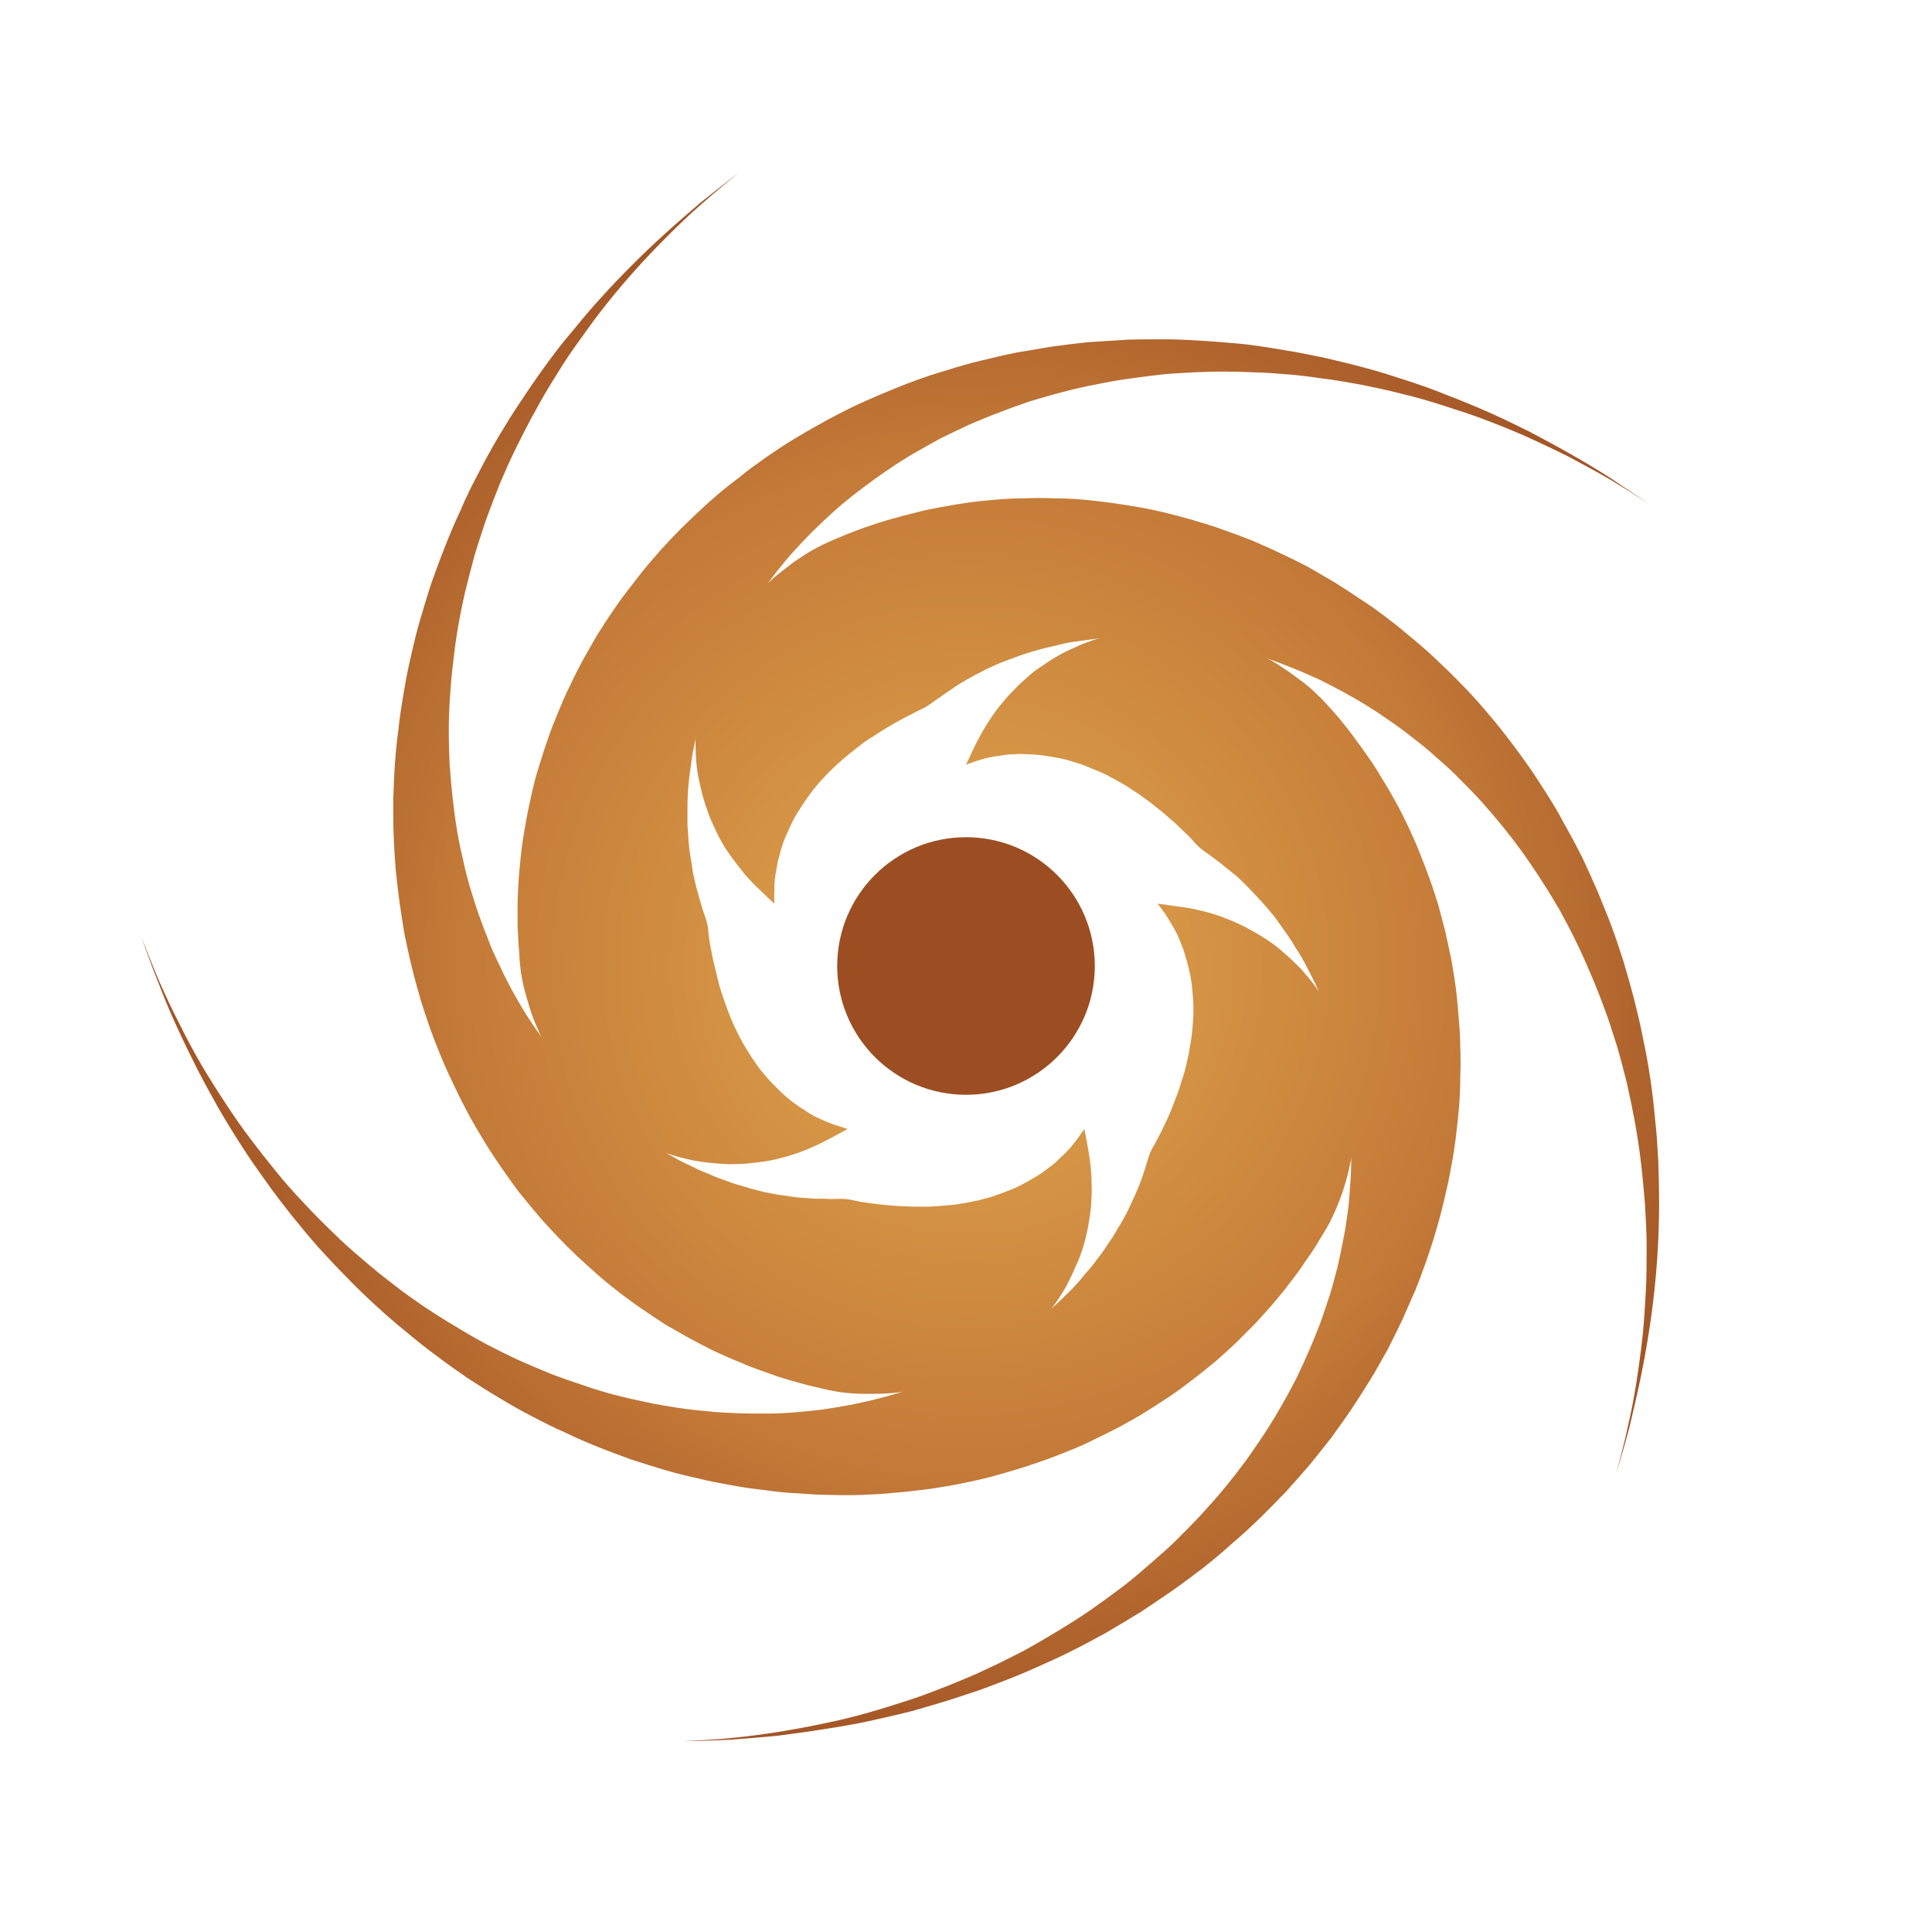
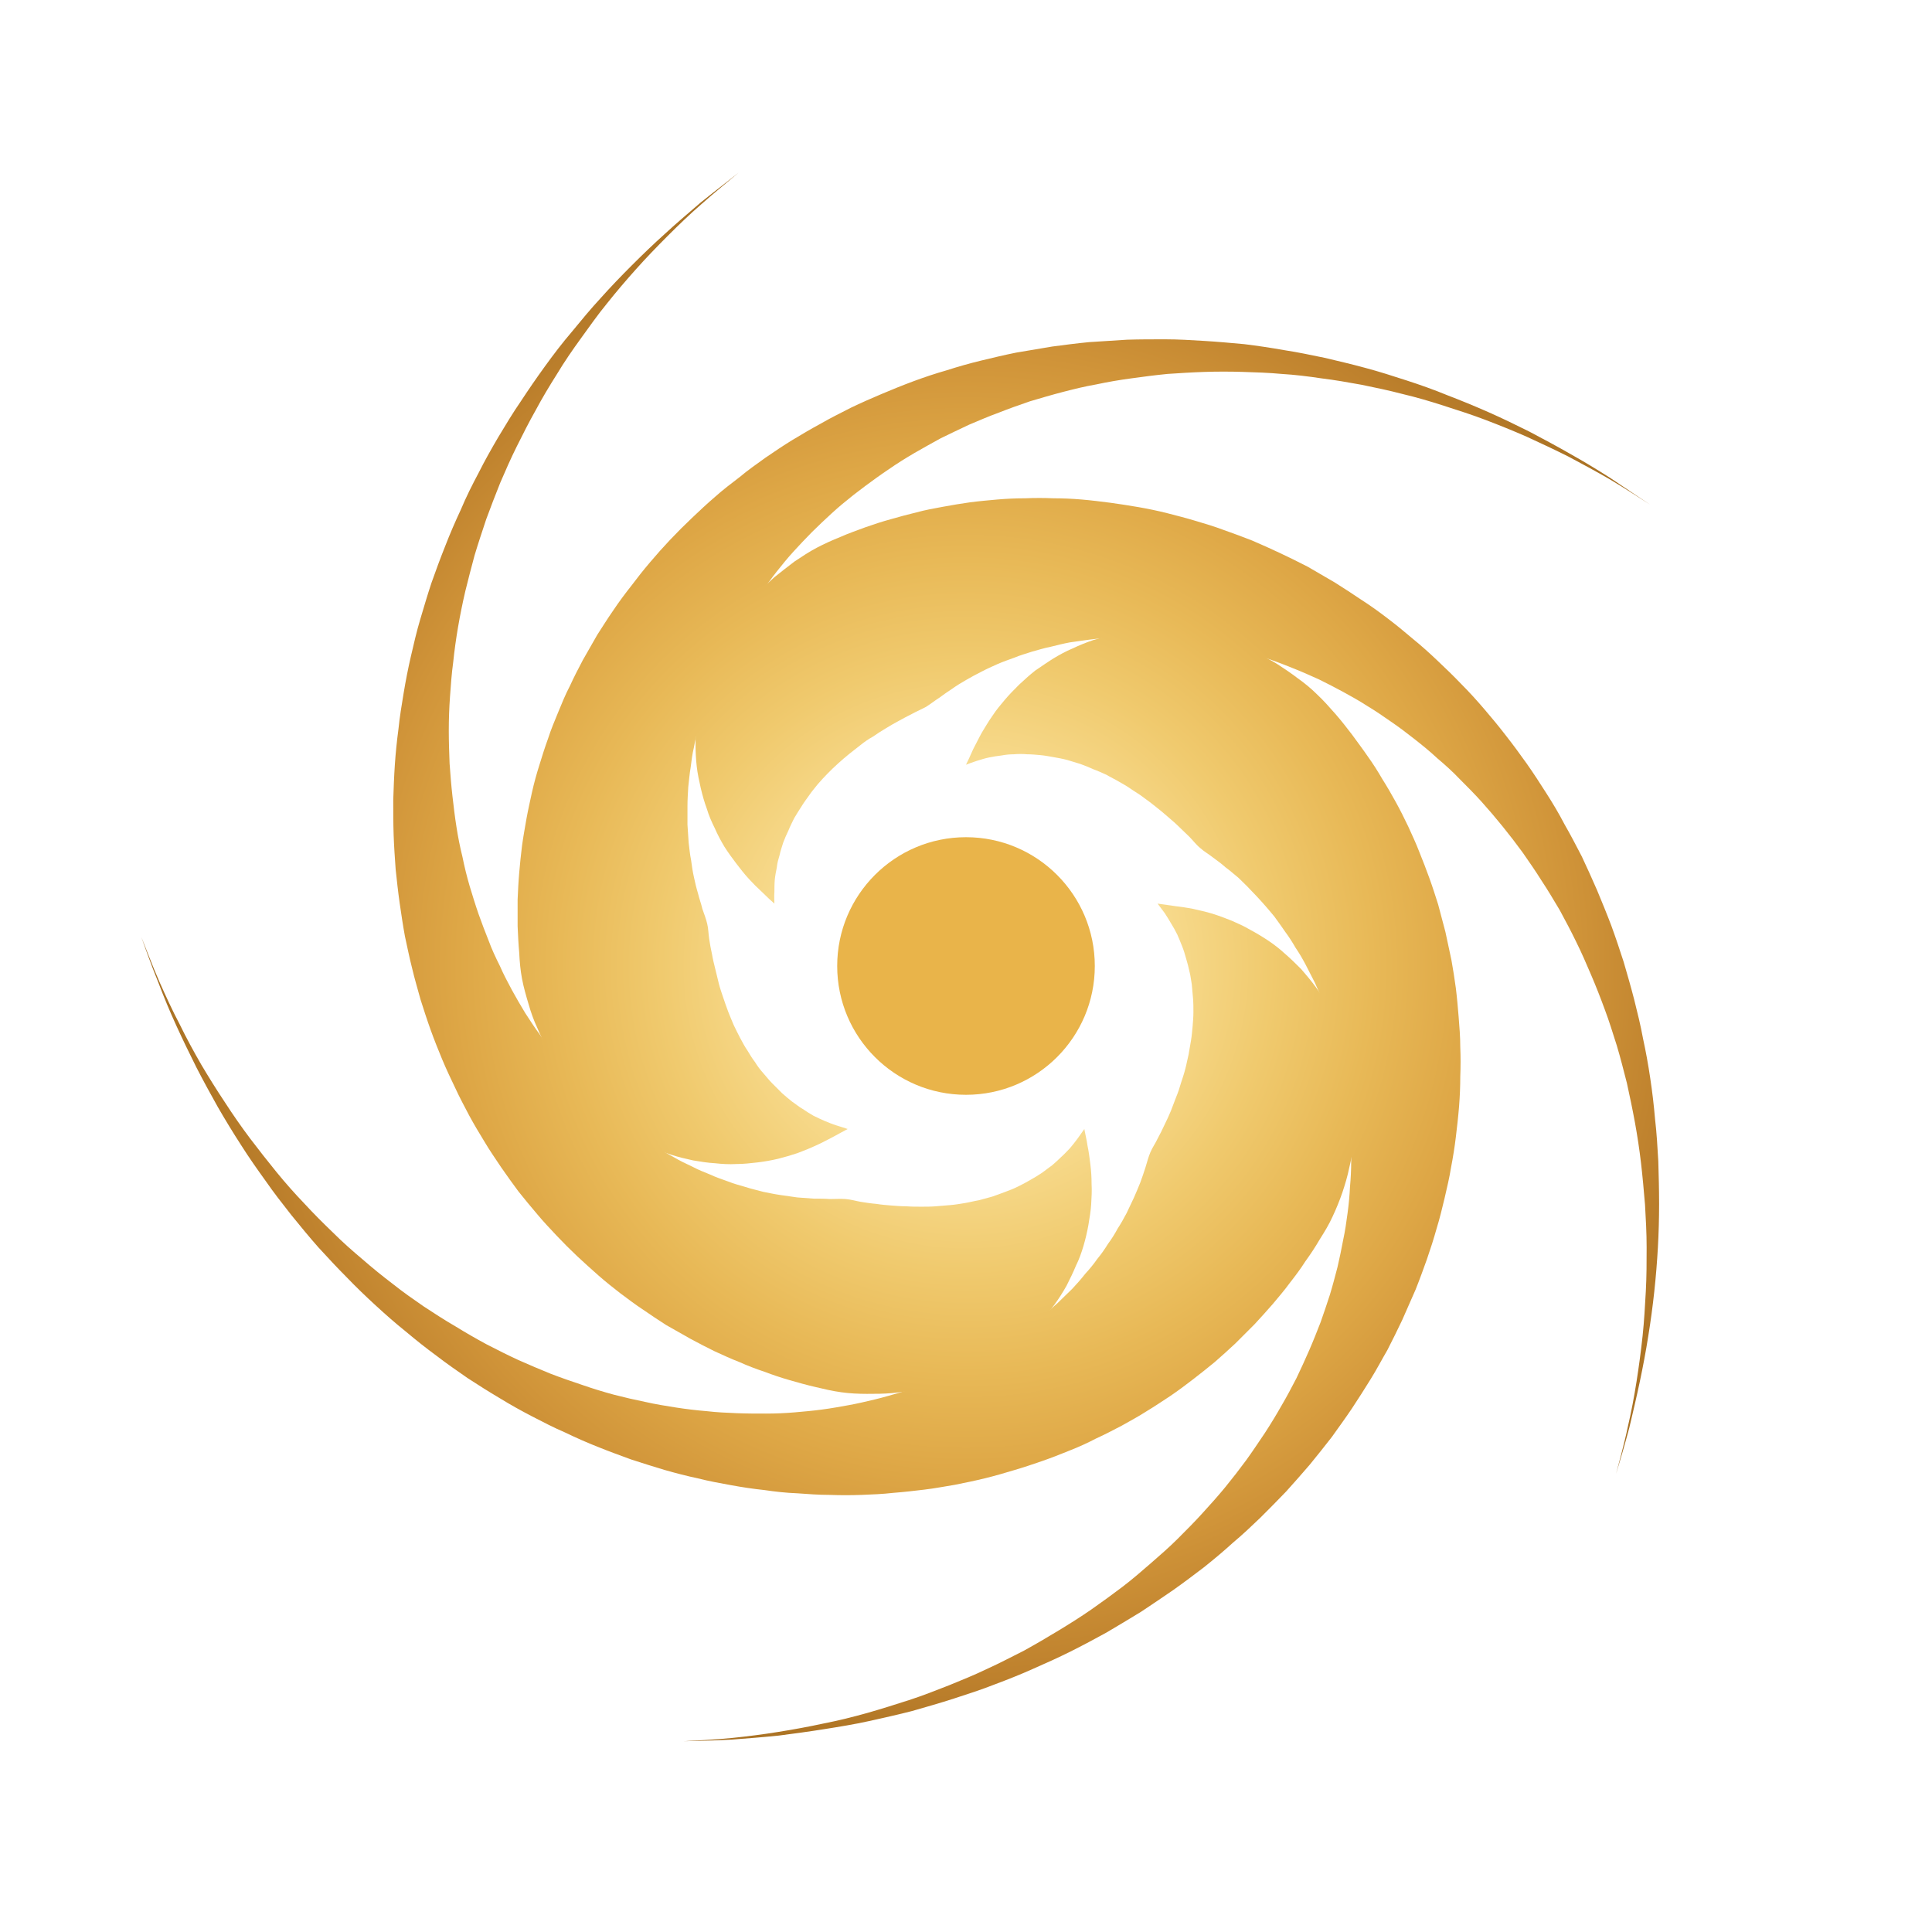
<svg xmlns="http://www.w3.org/2000/svg" viewBox="0 0 48 48">
  <defs>
    <radialGradient id="fm" gradientUnits="userSpaceOnUse" cx="24" cy="24" r="21">
-       <stop offset="0" stop-color="#E2A84E" />
-       <stop offset=".6" stop-color="#C47A38" />
-       <stop offset="1" stop-color="#9C4E22" />
+       <stop offset="0" stop-color="#FFF4D2" />
+       <stop offset="0.12" stop-color="#FCE8AE" />
+       <stop offset="0.24" stop-color="#F7DA8C" />
+       <stop offset="0.36" stop-color="#F0CA6E" />
+       <stop offset="0.48" stop-color="#E8B957" />
+       <stop offset="0.6" stop-color="#DEA746" />
+       <stop offset="0.72" stop-color="#D09439" />
+       <stop offset="0.84" stop-color="#BE812D" />
+       <stop offset="1" stop-color="#A06A1E" />
    </radialGradient>
  </defs>
  <path d="M24.00 19.00 C24.05 18.98 24.18 18.93 24.28 18.90 C24.38 18.87 24.47 18.84 24.57 18.82 C24.67 18.80 24.78 18.78 24.88 18.77 C24.98 18.75 25.09 18.74 25.19 18.74 C25.30 18.73 25.41 18.73 25.52 18.74 C25.62 18.74 25.73 18.75 25.84 18.76 C25.95 18.77 26.06 18.79 26.17 18.81 C26.28 18.83 26.40 18.85 26.51 18.88 C26.62 18.91 26.73 18.95 26.84 18.98 C26.95 19.02 27.05 19.06 27.16 19.11 C27.27 19.15 27.38 19.20 27.49 19.25 C27.59 19.31 27.70 19.36 27.80 19.42 C27.91 19.48 28.01 19.54 28.11 19.61 C28.21 19.68 28.32 19.74 28.42 19.82 C28.52 19.89 28.61 19.96 28.71 20.04 C28.81 20.12 28.90 20.19 29.00 20.28 C29.09 20.36 29.19 20.44 29.28 20.53 C29.37 20.62 29.46 20.70 29.55 20.79 C29.64 20.88 29.72 20.99 29.82 21.07 C29.92 21.16 30.03 21.22 30.13 21.30 C30.24 21.38 30.35 21.46 30.45 21.55 C30.56 21.63 30.66 21.72 30.77 21.81 C30.87 21.91 30.97 22.00 31.07 22.11 C31.17 22.21 31.27 22.32 31.37 22.43 C31.47 22.54 31.56 22.65 31.66 22.77 C31.75 22.89 31.84 23.02 31.93 23.15 C32.02 23.27 32.11 23.41 32.19 23.55 C32.28 23.68 32.36 23.82 32.44 23.97 C32.52 24.12 32.59 24.27 32.67 24.42 C32.74 24.58 32.81 24.73 32.87 24.90 C32.94 25.06 33.00 25.23 33.05 25.40 C33.11 25.57 33.16 25.74 33.21 25.92 C33.26 26.10 33.31 26.28 33.34 26.47 C33.38 26.65 33.42 26.84 33.45 27.03 C33.48 27.22 33.50 27.42 33.52 27.62 C33.54 27.82 33.56 28.02 33.56 28.23 C33.57 28.43 33.58 28.64 33.57 28.85 C33.57 29.06 33.56 29.27 33.54 29.49 C33.53 29.70 33.51 29.92 33.48 30.14 C33.45 30.36 33.42 30.58 33.37 30.81 C33.33 31.03 33.28 31.26 33.23 31.48 C33.17 31.71 33.11 31.94 33.04 32.17 C32.97 32.39 32.89 32.62 32.81 32.85 C32.72 33.08 32.63 33.31 32.53 33.54 C32.43 33.77 32.32 34.01 32.21 34.24 C32.09 34.47 31.97 34.70 31.84 34.92 C31.71 35.15 31.57 35.38 31.42 35.61 C31.27 35.83 31.12 36.06 30.96 36.28 C30.79 36.51 30.62 36.73 30.44 36.95 C30.26 37.17 30.07 37.38 29.87 37.60 C29.68 37.81 29.47 38.02 29.26 38.23 C29.05 38.44 28.82 38.64 28.59 38.84 C28.36 39.04 28.13 39.24 27.88 39.43 C27.63 39.62 27.38 39.80 27.11 39.99 C26.85 40.17 26.58 40.34 26.30 40.51 C26.02 40.68 25.73 40.85 25.44 41.01 C25.14 41.16 24.84 41.32 24.53 41.46 C24.22 41.61 23.90 41.74 23.58 41.87 C23.25 42.00 22.92 42.13 22.58 42.24 C22.24 42.35 21.89 42.46 21.54 42.56 C21.18 42.66 20.82 42.75 20.46 42.82 C20.09 42.90 19.71 42.97 19.33 43.03 C18.96 43.09 18.57 43.14 18.18 43.18 C17.79 43.22 17.19 43.25 16.99 43.26 L16.99 43.26 C17.19 43.26 17.79 43.24 18.18 43.22 C18.57 43.19 18.96 43.16 19.35 43.12 C19.73 43.07 20.11 43.02 20.48 42.96 C20.86 42.90 21.23 42.84 21.59 42.76 C21.95 42.68 22.31 42.60 22.66 42.51 C23.01 42.41 23.36 42.31 23.70 42.20 C24.04 42.09 24.38 41.98 24.71 41.85 C25.03 41.73 25.36 41.60 25.67 41.46 C25.99 41.32 26.30 41.18 26.60 41.03 C26.90 40.88 27.20 40.72 27.49 40.56 C27.78 40.39 28.06 40.22 28.34 40.05 C28.61 39.87 28.88 39.69 29.14 39.51 C29.41 39.32 29.66 39.13 29.91 38.94 C30.16 38.74 30.40 38.54 30.63 38.33 C30.87 38.13 31.09 37.92 31.31 37.71 C31.53 37.49 31.74 37.28 31.95 37.06 C32.15 36.84 32.35 36.61 32.54 36.39 C32.73 36.16 32.91 35.93 33.09 35.70 C33.26 35.46 33.43 35.23 33.59 34.99 C33.75 34.75 33.90 34.51 34.05 34.27 C34.20 34.03 34.33 33.78 34.47 33.54 C34.60 33.29 34.72 33.04 34.84 32.79 C34.95 32.54 35.06 32.29 35.17 32.04 C35.27 31.79 35.36 31.54 35.45 31.29 C35.54 31.03 35.62 30.78 35.69 30.53 C35.77 30.27 35.83 30.02 35.89 29.77 C35.95 29.51 36.01 29.26 36.05 29.01 C36.10 28.75 36.14 28.50 36.17 28.25 C36.20 28.00 36.23 27.74 36.25 27.49 C36.27 27.24 36.28 26.99 36.28 26.75 C36.29 26.50 36.29 26.25 36.28 26.01 C36.28 25.76 36.26 25.52 36.24 25.27 C36.22 25.03 36.20 24.79 36.17 24.55 C36.14 24.32 36.10 24.08 36.06 23.85 C36.01 23.61 35.96 23.38 35.91 23.15 C35.85 22.92 35.79 22.70 35.73 22.47 C35.66 22.25 35.59 22.03 35.51 21.81 C35.43 21.59 35.35 21.38 35.26 21.16 C35.18 20.95 35.08 20.74 34.99 20.54 C34.89 20.33 34.79 20.13 34.68 19.93 C34.57 19.73 34.46 19.54 34.34 19.35 C34.23 19.16 34.11 18.97 33.98 18.79 C33.85 18.60 33.72 18.43 33.59 18.25 C33.46 18.08 33.32 17.90 33.18 17.74 C33.03 17.57 32.89 17.41 32.73 17.26 C32.58 17.11 32.41 16.97 32.24 16.85 C32.07 16.72 31.89 16.60 31.72 16.49 C31.54 16.38 31.35 16.29 31.17 16.20 C30.98 16.11 30.79 16.03 30.60 15.96 C30.41 15.90 30.21 15.84 30.02 15.79 C29.83 15.75 29.63 15.71 29.43 15.69 C29.24 15.66 29.04 15.65 28.85 15.65 C28.65 15.64 28.46 15.65 28.27 15.67 C28.08 15.69 27.89 15.72 27.71 15.76 C27.52 15.80 27.34 15.85 27.17 15.90 C26.99 15.96 26.82 16.03 26.65 16.11 C26.48 16.18 26.32 16.27 26.17 16.36 C26.01 16.46 25.87 16.56 25.72 16.66 C25.58 16.77 25.45 16.89 25.32 17.01 C25.20 17.13 25.08 17.25 24.97 17.38 C24.86 17.51 24.75 17.64 24.66 17.78 C24.56 17.92 24.48 18.06 24.40 18.19 C24.32 18.33 24.25 18.48 24.18 18.61 C24.12 18.75 24.03 18.94 24.00 19.00 Z" fill="url(#fm)" />
  <path d="M28.76 22.45 C28.79 22.49 28.88 22.61 28.94 22.69 C28.99 22.77 29.05 22.86 29.10 22.95 C29.15 23.03 29.20 23.12 29.25 23.22 C29.29 23.31 29.33 23.41 29.37 23.51 C29.41 23.61 29.44 23.71 29.47 23.82 C29.50 23.92 29.53 24.03 29.55 24.13 C29.58 24.24 29.59 24.35 29.61 24.46 C29.62 24.57 29.63 24.69 29.64 24.80 C29.65 24.92 29.65 25.03 29.65 25.15 C29.65 25.26 29.64 25.38 29.63 25.50 C29.62 25.61 29.61 25.73 29.59 25.85 C29.57 25.97 29.55 26.08 29.53 26.20 C29.50 26.32 29.48 26.44 29.45 26.55 C29.42 26.67 29.38 26.79 29.34 26.91 C29.31 27.02 29.27 27.14 29.22 27.26 C29.18 27.37 29.13 27.49 29.09 27.60 C29.04 27.72 28.99 27.83 28.93 27.95 C28.88 28.06 28.82 28.18 28.76 28.29 C28.71 28.40 28.63 28.51 28.58 28.63 C28.53 28.75 28.50 28.87 28.46 29.00 C28.42 29.12 28.38 29.25 28.33 29.38 C28.28 29.50 28.23 29.63 28.17 29.76 C28.11 29.89 28.05 30.01 27.99 30.14 C27.92 30.27 27.85 30.40 27.77 30.52 C27.70 30.65 27.62 30.78 27.53 30.90 C27.45 31.03 27.36 31.16 27.26 31.28 C27.17 31.41 27.07 31.53 26.96 31.65 C26.86 31.78 26.75 31.90 26.64 32.02 C26.52 32.14 26.40 32.25 26.28 32.37 C26.15 32.49 26.02 32.60 25.89 32.71 C25.75 32.83 25.61 32.94 25.47 33.04 C25.33 33.15 25.18 33.25 25.02 33.35 C24.87 33.46 24.71 33.55 24.54 33.65 C24.38 33.74 24.21 33.84 24.04 33.92 C23.86 34.01 23.68 34.10 23.50 34.18 C23.32 34.26 23.13 34.33 22.94 34.40 C22.74 34.47 22.55 34.54 22.35 34.60 C22.14 34.66 21.94 34.72 21.73 34.77 C21.52 34.82 21.31 34.87 21.09 34.91 C20.87 34.95 20.65 34.99 20.42 35.02 C20.20 35.05 19.97 35.07 19.74 35.09 C19.50 35.11 19.27 35.12 19.03 35.12 C18.79 35.12 18.55 35.12 18.30 35.11 C18.06 35.10 17.81 35.09 17.56 35.06 C17.31 35.04 17.06 35.01 16.80 34.97 C16.55 34.93 16.29 34.89 16.03 34.83 C15.78 34.78 15.52 34.72 15.25 34.65 C14.99 34.58 14.73 34.50 14.47 34.41 C14.20 34.32 13.94 34.23 13.68 34.13 C13.41 34.02 13.15 33.91 12.88 33.79 C12.62 33.67 12.36 33.54 12.09 33.40 C11.83 33.26 11.57 33.11 11.31 32.95 C11.05 32.80 10.79 32.63 10.53 32.46 C10.27 32.28 10.01 32.10 9.76 31.90 C9.51 31.71 9.25 31.50 9.01 31.29 C8.76 31.08 8.51 30.86 8.27 30.62 C8.03 30.39 7.79 30.15 7.56 29.90 C7.32 29.65 7.09 29.39 6.87 29.12 C6.65 28.85 6.43 28.57 6.21 28.28 C6.00 28.00 5.79 27.70 5.59 27.39 C5.39 27.09 5.19 26.77 5.00 26.45 C4.81 26.12 4.63 25.79 4.46 25.44 C4.28 25.10 4.12 24.75 3.96 24.39 C3.80 24.03 3.59 23.47 3.51 23.28 L3.51 23.28 C3.58 23.47 3.78 24.04 3.93 24.40 C4.07 24.77 4.22 25.13 4.38 25.48 C4.54 25.83 4.71 26.18 4.88 26.52 C5.05 26.85 5.23 27.18 5.41 27.50 C5.60 27.83 5.79 28.14 5.99 28.45 C6.18 28.75 6.39 29.05 6.60 29.34 C6.80 29.63 7.02 29.91 7.24 30.19 C7.46 30.46 7.68 30.73 7.91 30.99 C8.14 31.24 8.37 31.49 8.61 31.73 C8.85 31.98 9.09 32.21 9.33 32.43 C9.58 32.66 9.83 32.88 10.08 33.08 C10.33 33.29 10.58 33.49 10.84 33.68 C11.10 33.88 11.36 34.06 11.62 34.24 C11.88 34.41 12.15 34.58 12.42 34.74 C12.68 34.90 12.95 35.05 13.22 35.19 C13.49 35.33 13.76 35.47 14.04 35.59 C14.31 35.72 14.58 35.84 14.86 35.95 C15.13 36.06 15.41 36.16 15.68 36.26 C15.96 36.35 16.24 36.44 16.51 36.52 C16.79 36.60 17.06 36.67 17.34 36.73 C17.62 36.80 17.89 36.85 18.17 36.90 C18.44 36.95 18.71 36.99 18.99 37.02 C19.26 37.06 19.53 37.09 19.80 37.10 C20.07 37.12 20.34 37.14 20.61 37.14 C20.88 37.15 21.14 37.15 21.41 37.14 C21.67 37.13 21.93 37.12 22.19 37.09 C22.45 37.07 22.71 37.04 22.96 37.01 C23.22 36.98 23.47 36.93 23.72 36.89 C23.97 36.84 24.22 36.79 24.46 36.73 C24.71 36.67 24.95 36.60 25.18 36.53 C25.42 36.46 25.66 36.38 25.89 36.30 C26.12 36.22 26.35 36.13 26.57 36.04 C26.80 35.95 27.02 35.85 27.23 35.74 C27.45 35.64 27.66 35.53 27.87 35.42 C28.08 35.30 28.29 35.19 28.49 35.06 C28.69 34.94 28.88 34.81 29.08 34.68 C29.27 34.55 29.46 34.41 29.64 34.27 C29.82 34.13 30.00 33.99 30.18 33.84 C30.35 33.69 30.52 33.54 30.69 33.38 C30.85 33.22 31.01 33.06 31.17 32.90 C31.32 32.74 31.47 32.57 31.62 32.40 C31.76 32.23 31.91 32.06 32.04 31.88 C32.18 31.70 32.31 31.53 32.43 31.34 C32.56 31.16 32.68 30.98 32.79 30.79 C32.91 30.60 33.02 30.42 33.11 30.22 C33.20 30.03 33.28 29.83 33.35 29.63 C33.42 29.42 33.48 29.22 33.52 29.02 C33.57 28.81 33.61 28.61 33.64 28.40 C33.66 28.20 33.68 28.00 33.68 27.79 C33.69 27.59 33.68 27.39 33.67 27.19 C33.65 26.99 33.62 26.79 33.59 26.60 C33.55 26.41 33.50 26.21 33.44 26.03 C33.39 25.84 33.32 25.66 33.24 25.49 C33.17 25.31 33.08 25.14 32.99 24.98 C32.89 24.82 32.79 24.66 32.68 24.51 C32.57 24.36 32.45 24.22 32.33 24.08 C32.20 23.95 32.07 23.82 31.93 23.70 C31.80 23.58 31.66 23.47 31.51 23.37 C31.36 23.27 31.21 23.18 31.06 23.10 C30.91 23.01 30.75 22.94 30.59 22.87 C30.44 22.81 30.28 22.75 30.12 22.70 C29.96 22.65 29.80 22.62 29.64 22.58 C29.49 22.55 29.33 22.53 29.18 22.51 C29.03 22.49 28.83 22.46 28.76 22.45 Z" fill="url(#fm)" />
  <path d="M26.94 28.05 C26.91 28.09 26.83 28.21 26.77 28.29 C26.71 28.37 26.65 28.45 26.58 28.53 C26.51 28.60 26.44 28.68 26.36 28.75 C26.29 28.82 26.21 28.89 26.13 28.96 C26.04 29.02 25.96 29.09 25.87 29.15 C25.78 29.21 25.68 29.27 25.59 29.32 C25.49 29.38 25.39 29.43 25.29 29.48 C25.19 29.53 25.09 29.57 24.98 29.61 C24.87 29.65 24.77 29.69 24.65 29.73 C24.54 29.76 24.43 29.79 24.32 29.82 C24.20 29.84 24.09 29.87 23.97 29.89 C23.85 29.91 23.73 29.93 23.61 29.94 C23.50 29.95 23.37 29.96 23.25 29.97 C23.13 29.98 23.01 29.98 22.89 29.98 C22.76 29.98 22.64 29.98 22.52 29.97 C22.39 29.97 22.27 29.96 22.14 29.95 C22.02 29.94 21.89 29.93 21.77 29.91 C21.64 29.90 21.52 29.88 21.39 29.86 C21.27 29.84 21.14 29.80 21.01 29.79 C20.88 29.78 20.76 29.79 20.62 29.79 C20.49 29.78 20.36 29.78 20.22 29.78 C20.09 29.77 19.95 29.76 19.81 29.75 C19.67 29.73 19.53 29.71 19.39 29.69 C19.25 29.67 19.11 29.64 18.96 29.61 C18.82 29.57 18.67 29.54 18.52 29.49 C18.38 29.45 18.23 29.41 18.08 29.35 C17.94 29.30 17.79 29.25 17.64 29.18 C17.49 29.12 17.34 29.06 17.19 28.98 C17.04 28.91 16.89 28.84 16.74 28.75 C16.59 28.67 16.44 28.58 16.30 28.49 C16.15 28.40 16.00 28.30 15.85 28.19 C15.71 28.09 15.56 27.98 15.42 27.86 C15.27 27.75 15.13 27.63 14.99 27.50 C14.85 27.37 14.71 27.24 14.57 27.10 C14.44 26.96 14.30 26.82 14.17 26.67 C14.04 26.52 13.91 26.36 13.78 26.20 C13.65 26.04 13.53 25.88 13.41 25.70 C13.28 25.53 13.17 25.35 13.05 25.17 C12.94 24.99 12.83 24.80 12.72 24.60 C12.62 24.41 12.51 24.21 12.42 24.00 C12.32 23.80 12.22 23.59 12.14 23.37 C12.05 23.15 11.97 22.93 11.89 22.71 C11.81 22.48 11.74 22.25 11.67 22.02 C11.60 21.78 11.54 21.54 11.49 21.29 C11.43 21.05 11.38 20.80 11.34 20.54 C11.30 20.29 11.27 20.03 11.24 19.77 C11.21 19.51 11.19 19.24 11.17 18.97 C11.16 18.70 11.15 18.43 11.15 18.15 C11.15 17.87 11.16 17.59 11.18 17.31 C11.20 17.03 11.22 16.74 11.26 16.45 C11.29 16.16 11.33 15.87 11.38 15.58 C11.43 15.29 11.49 14.99 11.56 14.69 C11.63 14.40 11.71 14.10 11.79 13.80 C11.88 13.50 11.98 13.20 12.08 12.90 C12.19 12.60 12.31 12.29 12.43 11.99 C12.56 11.69 12.69 11.39 12.84 11.09 C12.99 10.79 13.14 10.49 13.31 10.19 C13.47 9.89 13.65 9.59 13.84 9.29 C14.02 8.99 14.22 8.70 14.43 8.41 C14.64 8.12 14.85 7.82 15.08 7.54 C15.31 7.25 15.55 6.97 15.80 6.69 C16.05 6.41 16.32 6.13 16.59 5.86 C16.86 5.59 17.14 5.32 17.44 5.06 C17.73 4.80 18.20 4.42 18.35 4.29 L18.35 4.29 C18.19 4.42 17.72 4.78 17.41 5.03 C17.11 5.29 16.81 5.54 16.53 5.80 C16.24 6.06 15.97 6.32 15.70 6.59 C15.43 6.86 15.17 7.13 14.92 7.41 C14.67 7.68 14.44 7.96 14.21 8.24 C13.97 8.52 13.75 8.81 13.54 9.10 C13.33 9.39 13.13 9.68 12.94 9.97 C12.74 10.26 12.56 10.56 12.38 10.86 C12.21 11.15 12.04 11.45 11.89 11.75 C11.73 12.05 11.58 12.35 11.45 12.66 C11.31 12.96 11.18 13.26 11.06 13.57 C10.94 13.87 10.83 14.17 10.72 14.48 C10.62 14.78 10.53 15.09 10.44 15.39 C10.35 15.69 10.28 16.00 10.21 16.30 C10.14 16.60 10.08 16.91 10.03 17.21 C9.98 17.51 9.93 17.81 9.90 18.11 C9.86 18.41 9.83 18.70 9.81 19.00 C9.79 19.29 9.78 19.59 9.77 19.88 C9.77 20.17 9.77 20.46 9.78 20.75 C9.79 21.03 9.81 21.32 9.83 21.60 C9.86 21.88 9.89 22.16 9.93 22.44 C9.97 22.71 10.01 22.99 10.06 23.26 C10.12 23.53 10.17 23.79 10.24 24.06 C10.30 24.32 10.38 24.58 10.45 24.84 C10.53 25.09 10.61 25.34 10.70 25.59 C10.79 25.84 10.89 26.09 10.99 26.33 C11.09 26.57 11.20 26.80 11.31 27.03 C11.42 27.27 11.54 27.49 11.66 27.72 C11.78 27.94 11.91 28.16 12.04 28.37 C12.17 28.59 12.31 28.79 12.45 29.00 C12.59 29.20 12.73 29.40 12.88 29.60 C13.03 29.79 13.19 29.98 13.35 30.17 C13.50 30.35 13.67 30.53 13.83 30.70 C14.00 30.88 14.17 31.05 14.34 31.21 C14.51 31.37 14.69 31.53 14.87 31.69 C15.04 31.84 15.23 31.99 15.41 32.13 C15.60 32.27 15.78 32.41 15.98 32.54 C16.17 32.67 16.36 32.80 16.55 32.92 C16.75 33.03 16.95 33.15 17.15 33.26 C17.35 33.37 17.55 33.47 17.75 33.57 C17.95 33.66 18.16 33.76 18.37 33.84 C18.57 33.93 18.78 34.01 18.99 34.08 C19.20 34.16 19.41 34.23 19.62 34.29 C19.83 34.35 20.04 34.41 20.26 34.46 C20.47 34.51 20.68 34.56 20.90 34.59 C21.11 34.62 21.33 34.63 21.54 34.63 C21.75 34.63 21.96 34.63 22.17 34.61 C22.38 34.59 22.59 34.56 22.79 34.53 C22.99 34.49 23.19 34.44 23.39 34.38 C23.58 34.32 23.77 34.26 23.95 34.18 C24.14 34.10 24.32 34.01 24.49 33.92 C24.66 33.82 24.83 33.72 24.99 33.61 C25.15 33.50 25.30 33.38 25.44 33.25 C25.58 33.12 25.72 32.99 25.85 32.85 C25.97 32.71 26.09 32.56 26.20 32.41 C26.31 32.26 26.41 32.10 26.50 31.94 C26.58 31.78 26.66 31.62 26.73 31.45 C26.81 31.29 26.87 31.12 26.92 30.95 C26.97 30.78 27.01 30.61 27.04 30.44 C27.07 30.26 27.10 30.09 27.11 29.92 C27.12 29.75 27.13 29.58 27.12 29.42 C27.12 29.25 27.11 29.09 27.09 28.93 C27.07 28.77 27.05 28.61 27.02 28.47 C27.00 28.32 26.95 28.12 26.94 28.05 Z" fill="url(#fm)" />
  <path d="M21.06 28.05 C21.01 28.03 20.87 27.99 20.78 27.96 C20.68 27.93 20.59 27.89 20.49 27.85 C20.40 27.81 20.31 27.77 20.21 27.72 C20.12 27.67 20.03 27.61 19.94 27.55 C19.85 27.50 19.77 27.43 19.68 27.37 C19.59 27.30 19.51 27.23 19.43 27.16 C19.35 27.08 19.27 27.00 19.19 26.92 C19.11 26.84 19.04 26.75 18.97 26.67 C18.89 26.58 18.82 26.49 18.76 26.39 C18.69 26.30 18.63 26.20 18.57 26.10 C18.50 26.00 18.45 25.90 18.39 25.79 C18.34 25.69 18.28 25.58 18.23 25.47 C18.18 25.36 18.14 25.25 18.09 25.13 C18.05 25.02 18.01 24.91 17.97 24.79 C17.93 24.67 17.89 24.56 17.86 24.44 C17.83 24.32 17.80 24.20 17.77 24.07 C17.74 23.95 17.71 23.83 17.69 23.71 C17.66 23.58 17.64 23.46 17.62 23.33 C17.60 23.20 17.60 23.07 17.57 22.95 C17.54 22.82 17.49 22.70 17.45 22.58 C17.42 22.45 17.37 22.32 17.34 22.19 C17.30 22.06 17.27 21.93 17.24 21.79 C17.21 21.66 17.19 21.52 17.17 21.37 C17.14 21.23 17.13 21.09 17.11 20.94 C17.10 20.79 17.09 20.64 17.08 20.49 C17.08 20.34 17.08 20.18 17.08 20.03 C17.08 19.87 17.09 19.71 17.10 19.55 C17.12 19.39 17.13 19.23 17.16 19.06 C17.18 18.90 17.20 18.73 17.24 18.57 C17.27 18.40 17.31 18.23 17.35 18.06 C17.39 17.89 17.44 17.72 17.50 17.55 C17.55 17.38 17.61 17.20 17.68 17.03 C17.74 16.86 17.81 16.69 17.89 16.51 C17.97 16.34 18.05 16.17 18.14 15.99 C18.23 15.82 18.32 15.65 18.42 15.47 C18.52 15.30 18.63 15.13 18.75 14.96 C18.86 14.79 18.98 14.62 19.11 14.45 C19.23 14.28 19.37 14.11 19.50 13.95 C19.64 13.78 19.79 13.62 19.94 13.46 C20.09 13.30 20.25 13.14 20.42 12.98 C20.58 12.83 20.75 12.67 20.93 12.52 C21.11 12.37 21.30 12.22 21.49 12.08 C21.68 11.94 21.87 11.80 22.08 11.66 C22.28 11.52 22.49 11.39 22.71 11.26 C22.92 11.14 23.15 11.01 23.37 10.89 C23.60 10.78 23.84 10.66 24.08 10.55 C24.32 10.45 24.57 10.34 24.82 10.25 C25.07 10.15 25.33 10.06 25.59 9.97 C25.86 9.89 26.13 9.81 26.40 9.74 C26.67 9.67 26.95 9.60 27.24 9.55 C27.52 9.49 27.81 9.44 28.11 9.40 C28.40 9.36 28.70 9.32 29.01 9.29 C29.31 9.27 29.62 9.25 29.93 9.24 C30.24 9.23 30.56 9.23 30.88 9.24 C31.20 9.25 31.52 9.26 31.84 9.29 C32.17 9.31 32.50 9.35 32.83 9.40 C33.16 9.44 33.50 9.50 33.83 9.56 C34.17 9.63 34.51 9.70 34.85 9.79 C35.19 9.87 35.53 9.97 35.87 10.08 C36.21 10.19 36.56 10.30 36.90 10.43 C37.24 10.56 37.59 10.70 37.93 10.85 C38.28 11.01 38.62 11.17 38.96 11.34 C39.30 11.52 39.65 11.71 39.98 11.90 C40.32 12.10 40.83 12.43 41.00 12.54 L41.00 12.54 C40.83 12.43 40.33 12.09 40.00 11.87 C39.67 11.66 39.34 11.46 39.00 11.27 C38.67 11.08 38.33 10.90 37.99 10.72 C37.65 10.55 37.32 10.39 36.98 10.24 C36.64 10.09 36.30 9.95 35.96 9.82 C35.62 9.68 35.28 9.56 34.94 9.45 C34.60 9.34 34.26 9.23 33.92 9.14 C33.59 9.05 33.25 8.97 32.91 8.89 C32.57 8.82 32.24 8.75 31.91 8.70 C31.57 8.64 31.24 8.59 30.91 8.55 C30.58 8.52 30.25 8.49 29.92 8.47 C29.60 8.45 29.27 8.43 28.95 8.43 C28.63 8.43 28.31 8.43 28.00 8.44 C27.68 8.46 27.37 8.48 27.06 8.50 C26.75 8.53 26.44 8.57 26.14 8.61 C25.84 8.66 25.54 8.71 25.25 8.76 C24.95 8.82 24.66 8.89 24.37 8.96 C24.08 9.03 23.80 9.11 23.52 9.20 C23.24 9.28 22.97 9.37 22.70 9.47 C22.43 9.57 22.16 9.68 21.90 9.79 C21.64 9.90 21.39 10.01 21.14 10.13 C20.89 10.26 20.64 10.38 20.40 10.52 C20.16 10.65 19.92 10.79 19.69 10.93 C19.46 11.07 19.24 11.22 19.02 11.37 C18.80 11.53 18.58 11.68 18.38 11.85 C18.17 12.01 17.96 12.17 17.77 12.34 C17.57 12.51 17.38 12.69 17.19 12.87 C17.01 13.04 16.83 13.22 16.65 13.41 C16.48 13.59 16.31 13.78 16.15 13.97 C15.98 14.17 15.83 14.36 15.68 14.56 C15.53 14.75 15.38 14.95 15.24 15.16 C15.10 15.36 14.97 15.57 14.84 15.77 C14.72 15.98 14.60 16.19 14.48 16.40 C14.37 16.61 14.26 16.82 14.16 17.04 C14.05 17.25 13.96 17.47 13.87 17.69 C13.78 17.91 13.69 18.12 13.62 18.34 C13.54 18.56 13.47 18.78 13.40 19.01 C13.33 19.23 13.27 19.45 13.22 19.67 C13.17 19.90 13.12 20.12 13.08 20.34 C13.04 20.57 13.00 20.79 12.97 21.01 C12.94 21.24 12.92 21.46 12.90 21.68 C12.88 21.91 12.87 22.13 12.86 22.35 C12.86 22.57 12.86 22.79 12.86 23.01 C12.87 23.23 12.88 23.46 12.90 23.67 C12.91 23.89 12.93 24.11 12.97 24.32 C13.01 24.53 13.07 24.74 13.13 24.94 C13.19 25.15 13.26 25.35 13.35 25.54 C13.43 25.73 13.52 25.92 13.62 26.10 C13.71 26.28 13.82 26.46 13.94 26.62 C14.05 26.79 14.18 26.95 14.31 27.10 C14.44 27.25 14.57 27.40 14.72 27.53 C14.86 27.67 15.01 27.79 15.17 27.91 C15.32 28.02 15.48 28.13 15.65 28.23 C15.81 28.33 15.98 28.41 16.16 28.49 C16.33 28.57 16.50 28.63 16.68 28.69 C16.86 28.75 17.04 28.79 17.22 28.83 C17.40 28.86 17.58 28.89 17.76 28.90 C17.94 28.92 18.12 28.93 18.29 28.92 C18.47 28.92 18.65 28.90 18.82 28.88 C18.99 28.86 19.16 28.83 19.33 28.79 C19.49 28.75 19.66 28.70 19.81 28.65 C19.97 28.59 20.12 28.53 20.27 28.46 C20.41 28.40 20.55 28.32 20.69 28.25 C20.82 28.18 21.00 28.08 21.06 28.05 Z" fill="url(#fm)" />
  <path d="M19.24 22.45 C19.24 22.41 19.23 22.26 19.24 22.16 C19.24 22.06 19.24 21.96 19.25 21.85 C19.26 21.75 19.28 21.65 19.30 21.55 C19.31 21.44 19.34 21.34 19.37 21.24 C19.39 21.14 19.43 21.03 19.46 20.93 C19.50 20.83 19.54 20.73 19.59 20.63 C19.63 20.53 19.68 20.43 19.73 20.33 C19.79 20.23 19.85 20.13 19.91 20.04 C19.97 19.94 20.04 19.85 20.11 19.75 C20.17 19.66 20.25 19.57 20.32 19.48 C20.40 19.39 20.48 19.30 20.56 19.22 C20.65 19.13 20.73 19.05 20.82 18.97 C20.91 18.89 21.00 18.81 21.10 18.73 C21.19 18.66 21.29 18.58 21.38 18.51 C21.48 18.43 21.58 18.36 21.69 18.30 C21.79 18.23 21.90 18.16 22.00 18.10 C22.11 18.03 22.22 17.97 22.33 17.91 C22.44 17.85 22.55 17.79 22.67 17.73 C22.78 17.67 22.90 17.62 23.01 17.56 C23.12 17.49 23.22 17.41 23.33 17.34 C23.44 17.26 23.55 17.18 23.66 17.11 C23.77 17.03 23.89 16.96 24.01 16.89 C24.13 16.82 24.26 16.75 24.38 16.69 C24.51 16.62 24.65 16.56 24.78 16.50 C24.92 16.44 25.06 16.39 25.20 16.34 C25.34 16.28 25.49 16.24 25.64 16.19 C25.79 16.15 25.94 16.10 26.10 16.07 C26.26 16.03 26.42 15.99 26.58 15.96 C26.74 15.94 26.91 15.91 27.08 15.89 C27.25 15.87 27.42 15.85 27.59 15.84 C27.77 15.83 27.95 15.82 28.13 15.82 C28.31 15.82 28.49 15.82 28.67 15.83 C28.86 15.84 29.04 15.85 29.23 15.87 C29.42 15.89 29.61 15.92 29.80 15.95 C30.00 15.98 30.19 16.02 30.39 16.06 C30.58 16.10 30.78 16.15 30.97 16.21 C31.17 16.26 31.37 16.33 31.57 16.39 C31.77 16.46 31.97 16.54 32.17 16.62 C32.37 16.70 32.57 16.79 32.77 16.88 C32.97 16.98 33.17 17.08 33.37 17.19 C33.57 17.30 33.77 17.41 33.97 17.54 C34.17 17.66 34.36 17.79 34.56 17.93 C34.75 18.06 34.95 18.21 35.14 18.36 C35.33 18.51 35.53 18.67 35.71 18.84 C35.90 19.00 36.09 19.17 36.27 19.36 C36.45 19.54 36.63 19.72 36.81 19.92 C36.99 20.12 37.16 20.32 37.33 20.53 C37.50 20.74 37.67 20.96 37.83 21.18 C37.99 21.41 38.15 21.64 38.30 21.88 C38.46 22.12 38.60 22.36 38.75 22.61 C38.89 22.87 39.03 23.13 39.16 23.40 C39.29 23.66 39.41 23.94 39.53 24.22 C39.65 24.50 39.76 24.78 39.87 25.08 C39.98 25.37 40.07 25.67 40.17 25.98 C40.26 26.28 40.34 26.60 40.42 26.91 C40.49 27.23 40.56 27.56 40.62 27.89 C40.68 28.22 40.73 28.55 40.77 28.89 C40.81 29.23 40.84 29.58 40.87 29.93 C40.89 30.28 40.91 30.63 40.91 30.99 C40.91 31.35 40.91 31.71 40.89 32.08 C40.87 32.44 40.85 32.81 40.81 33.19 C40.77 33.56 40.72 33.94 40.66 34.32 C40.60 34.70 40.53 35.08 40.44 35.46 C40.36 35.85 40.20 36.43 40.15 36.62 L40.15 36.62 C40.21 36.43 40.38 35.85 40.48 35.47 C40.57 35.09 40.66 34.71 40.74 34.33 C40.82 33.95 40.89 33.58 40.95 33.20 C41.01 32.83 41.06 32.46 41.10 32.09 C41.14 31.72 41.17 31.35 41.19 30.99 C41.21 30.63 41.22 30.27 41.22 29.91 C41.22 29.55 41.21 29.20 41.20 28.85 C41.18 28.50 41.16 28.15 41.12 27.81 C41.09 27.46 41.05 27.12 41.00 26.79 C40.95 26.45 40.89 26.12 40.82 25.80 C40.76 25.47 40.68 25.15 40.60 24.83 C40.52 24.52 40.43 24.21 40.34 23.90 C40.24 23.59 40.14 23.29 40.03 22.99 C39.92 22.70 39.80 22.41 39.68 22.12 C39.56 21.84 39.43 21.56 39.30 21.28 C39.16 21.01 39.02 20.74 38.87 20.48 C38.73 20.21 38.58 19.96 38.42 19.71 C38.26 19.46 38.10 19.21 37.93 18.97 C37.76 18.73 37.59 18.50 37.41 18.27 C37.24 18.05 37.06 17.83 36.87 17.61 C36.69 17.40 36.50 17.19 36.30 16.99 C36.11 16.79 35.91 16.60 35.71 16.41 C35.51 16.22 35.31 16.04 35.10 15.87 C34.89 15.69 34.68 15.52 34.47 15.36 C34.26 15.20 34.04 15.04 33.82 14.90 C33.60 14.75 33.38 14.61 33.16 14.47 C32.94 14.34 32.71 14.21 32.49 14.08 C32.26 13.96 32.03 13.85 31.80 13.74 C31.57 13.63 31.34 13.53 31.11 13.43 C30.88 13.34 30.64 13.25 30.41 13.17 C30.17 13.08 29.94 13.01 29.70 12.94 C29.47 12.87 29.23 12.81 29.00 12.75 C28.76 12.69 28.52 12.64 28.29 12.60 C28.05 12.56 27.81 12.52 27.58 12.49 C27.34 12.46 27.11 12.43 26.87 12.41 C26.64 12.39 26.40 12.38 26.17 12.38 C25.94 12.37 25.70 12.37 25.47 12.38 C25.24 12.38 25.01 12.39 24.78 12.41 C24.56 12.43 24.33 12.45 24.10 12.48 C23.88 12.51 23.65 12.55 23.43 12.59 C23.21 12.63 22.99 12.67 22.77 12.73 C22.56 12.78 22.34 12.84 22.13 12.90 C21.91 12.96 21.70 13.03 21.50 13.10 C21.29 13.18 21.08 13.25 20.88 13.34 C20.68 13.42 20.48 13.51 20.29 13.61 C20.10 13.71 19.92 13.83 19.74 13.95 C19.57 14.08 19.40 14.21 19.24 14.34 C19.09 14.48 18.93 14.62 18.79 14.77 C18.65 14.92 18.52 15.08 18.40 15.24 C18.27 15.40 18.16 15.57 18.05 15.74 C17.95 15.91 17.86 16.09 17.77 16.26 C17.69 16.44 17.62 16.62 17.55 16.81 C17.49 16.99 17.44 17.18 17.40 17.36 C17.36 17.55 17.33 17.74 17.31 17.93 C17.29 18.11 17.28 18.30 17.28 18.49 C17.28 18.67 17.29 18.86 17.31 19.04 C17.33 19.22 17.37 19.40 17.41 19.58 C17.45 19.75 17.50 19.93 17.56 20.09 C17.61 20.26 17.68 20.42 17.76 20.58 C17.83 20.74 17.91 20.89 18.00 21.04 C18.09 21.18 18.19 21.32 18.29 21.45 C18.39 21.58 18.49 21.71 18.60 21.83 C18.71 21.95 18.82 22.06 18.93 22.16 C19.04 22.27 19.19 22.41 19.24 22.45 Z" fill="url(#fm)" />
-   <circle cx="24" cy="24" r="3.2" fill="#9C4E22" />
+   <circle cx="24" cy="24" r="3.2" fill="#E9B44A" />
</svg>
